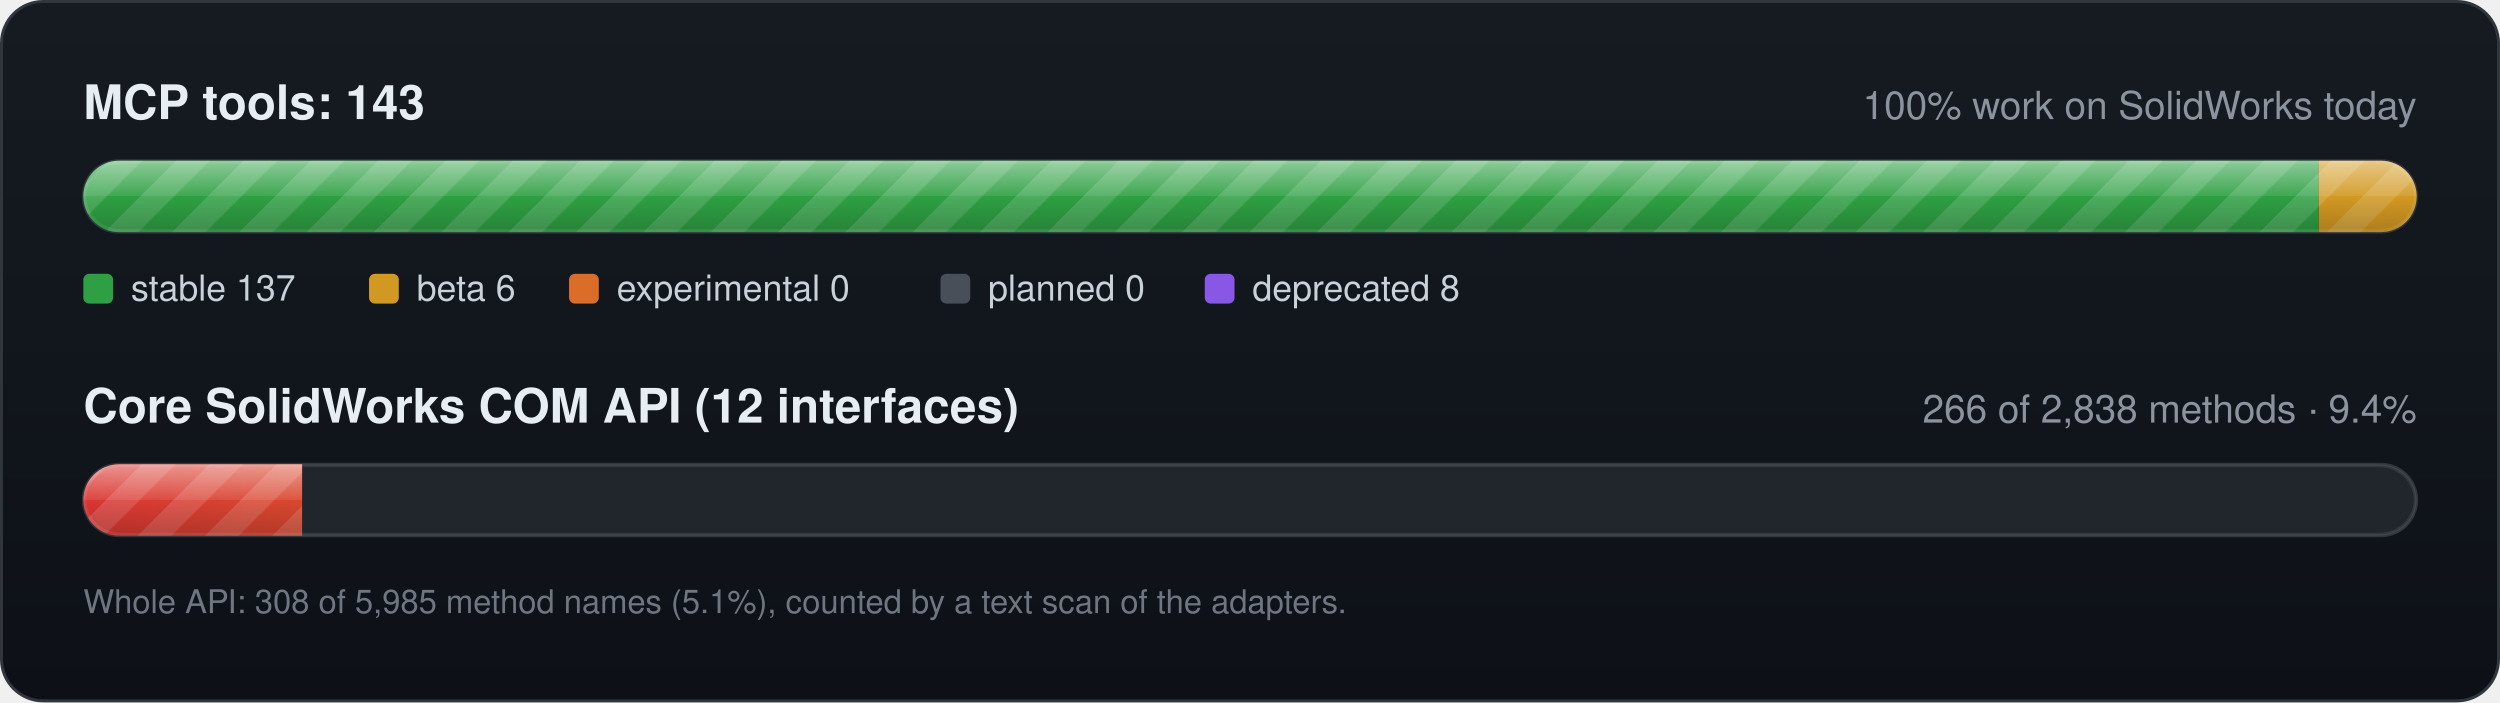
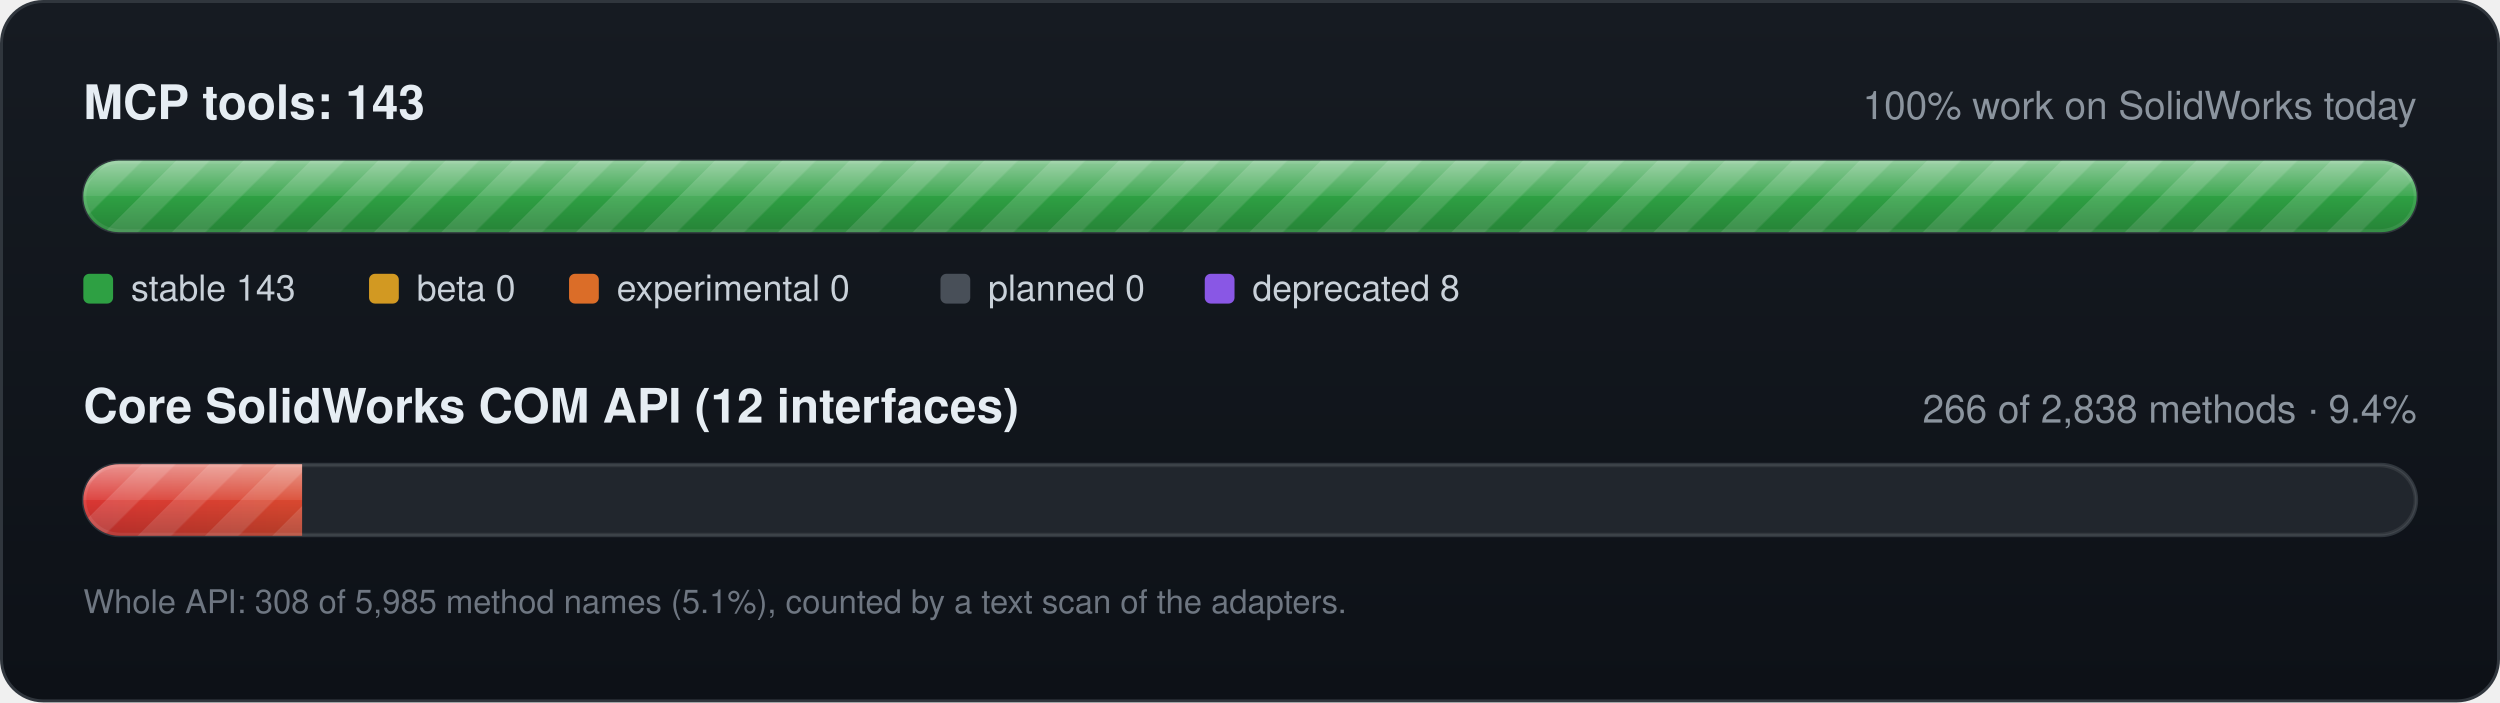
<svg xmlns="http://www.w3.org/2000/svg" width="840" height="236" viewBox="0 0 840 236" role="img" aria-label="Project progress">
  <defs>
    <linearGradient id="panel" x1="0" y1="0" x2="0" y2="1">
      <stop offset="0" stop-color="#161b22" />
      <stop offset="1" stop-color="#0d1117" />
    </linearGradient>
    <linearGradient id="gloss" x1="0" y1="0" x2="0" y2="1">
      <stop offset="0" stop-color="#fff" stop-opacity=".45" />
      <stop offset=".5" stop-color="#fff" stop-opacity=".08" />
      <stop offset=".5" stop-color="#000" stop-opacity="0" />
      <stop offset="1" stop-color="#000" stop-opacity=".18" />
    </linearGradient>
    <linearGradient id="heat" gradientUnits="userSpaceOnUse" x1="28" y1="0" x2="812" y2="0">
      <stop offset="0" stop-color="#da3633" />
      <stop offset=".5" stop-color="#d29922" />
      <stop offset="1" stop-color="#2ea043" />
    </linearGradient>
    <pattern id="stripes" width="16" height="16" patternUnits="userSpaceOnUse" patternTransform="rotate(45)">
      <rect width="8" height="16" fill="#fff" fill-opacity=".14" />
      <animateTransform attributeName="patternTransform" type="translate" additive="sum" from="0 0" to="16 0" dur="1.6s" repeatCount="indefinite" />
    </pattern>
    <clipPath id="track-tools">
      <rect x="28" y="54" width="784" height="24" rx="12.0" />
    </clipPath>
    <clipPath id="track-com">
      <rect x="28" y="156" width="784" height="24" rx="12.0" />
    </clipPath>
  </defs>
  <rect x=".5" y=".5" width="839" height="235" rx="14" fill="url(#panel)" stroke="#30363d" />
  <text x="28" y="40" font-family="-apple-system,'Segoe UI',Helvetica,Arial,sans-serif" font-size="16" fill="#e6edf3" font-weight="600" text-anchor="start">MCP tools: 143</text>
  <text x="812" y="40" font-family="-apple-system,'Segoe UI',Helvetica,Arial,sans-serif" font-size="13" fill="#8b949e" font-weight="400" text-anchor="end">100% work on SolidWorks today</text>
  <rect x="28" y="54" width="784" height="24" rx="12.0" fill="#21262d" stroke="#30363d" />
  <g clip-path="url(#track-tools)">
-     <rect x="28.0" y="54" width="751.1" height="24" fill="#2ea043" />
-     <rect x="779.1" y="54" width="32.9" height="24" fill="#d29922" />
+     <rect x="28.0" y="54" width="784.0" height="24" fill="#2ea043" />
+     <rect x="812.0" y="54" width="0.0" height="24" fill="#d29922" />
    <rect x="812.0" y="54" width="0.0" height="24" fill="#db6d28" />
    <rect x="28" y="54" width="784.0" height="24" fill="url(#stripes)" />
    <rect x="28" y="54" width="784.0" height="24" fill="url(#gloss)" />
  </g>
  <rect x="28.5" y="54.5" width="783" height="23" rx="12.0" fill="none" stroke="#fff" stroke-opacity=".08" />
  <rect x="28" y="92" width="10" height="10" rx="2" fill="#2ea043" />
-   <text x="44" y="101" font-family="-apple-system,'Segoe UI',Helvetica,Arial,sans-serif" font-size="12" fill="#c9d1d9" font-weight="400" text-anchor="start">stable 137</text>
+   <text x="44" y="101" font-family="-apple-system,'Segoe UI',Helvetica,Arial,sans-serif" font-size="12" fill="#c9d1d9" font-weight="400" text-anchor="start">stable 143</text>
  <rect x="124" y="92" width="10" height="10" rx="2" fill="#d29922" />
-   <text x="140" y="101" font-family="-apple-system,'Segoe UI',Helvetica,Arial,sans-serif" font-size="12" fill="#c9d1d9" font-weight="400" text-anchor="start">beta 6</text>
+   <text x="140" y="101" font-family="-apple-system,'Segoe UI',Helvetica,Arial,sans-serif" font-size="12" fill="#c9d1d9" font-weight="400" text-anchor="start">beta 0</text>
  <rect x="191.2" y="92" width="10" height="10" rx="2" fill="#db6d28" />
  <text x="207.2" y="101" font-family="-apple-system,'Segoe UI',Helvetica,Arial,sans-serif" font-size="12" fill="#c9d1d9" font-weight="400" text-anchor="start">experimental 0</text>
  <rect x="316" y="92" width="10" height="10" rx="2" fill="#484f58" />
  <text x="332" y="101" font-family="-apple-system,'Segoe UI',Helvetica,Arial,sans-serif" font-size="12" fill="#c9d1d9" font-weight="400" text-anchor="start">planned 0</text>
  <rect x="404.8" y="92" width="10" height="10" rx="2" fill="#8957e5" />
  <text x="420.8" y="101" font-family="-apple-system,'Segoe UI',Helvetica,Arial,sans-serif" font-size="12" fill="#c9d1d9" font-weight="400" text-anchor="start">deprecated 8</text>
  <text x="28" y="142" font-family="-apple-system,'Segoe UI',Helvetica,Arial,sans-serif" font-size="16" fill="#e6edf3" font-weight="600" text-anchor="start">Core SolidWorks COM API (12 interfaces)</text>
  <text x="812" y="142" font-family="-apple-system,'Segoe UI',Helvetica,Arial,sans-serif" font-size="13" fill="#8b949e" font-weight="400" text-anchor="end">266 of 2,838 methods · 9.4%</text>
  <rect x="28" y="156" width="784" height="24" rx="12.0" fill="#21262d" stroke="#30363d" />
  <g clip-path="url(#track-com)">
    <rect x="28.0" y="156" width="73.5" height="24" fill="url(#heat)" />
    <rect x="28" y="156" width="73.5" height="24" fill="url(#stripes)" />
    <rect x="28" y="156" width="73.5" height="24" fill="url(#gloss)" />
  </g>
  <rect x="28.5" y="156.5" width="783" height="23" rx="12.0" fill="none" stroke="#fff" stroke-opacity=".08" />
  <text x="28" y="206" font-family="-apple-system,'Segoe UI',Helvetica,Arial,sans-serif" font-size="11" fill="#6e7681" font-weight="400" text-anchor="start">Whole API: 308 of 5,985 method names (5.1%), counted by a text scan of the adapters.</text>
</svg>
